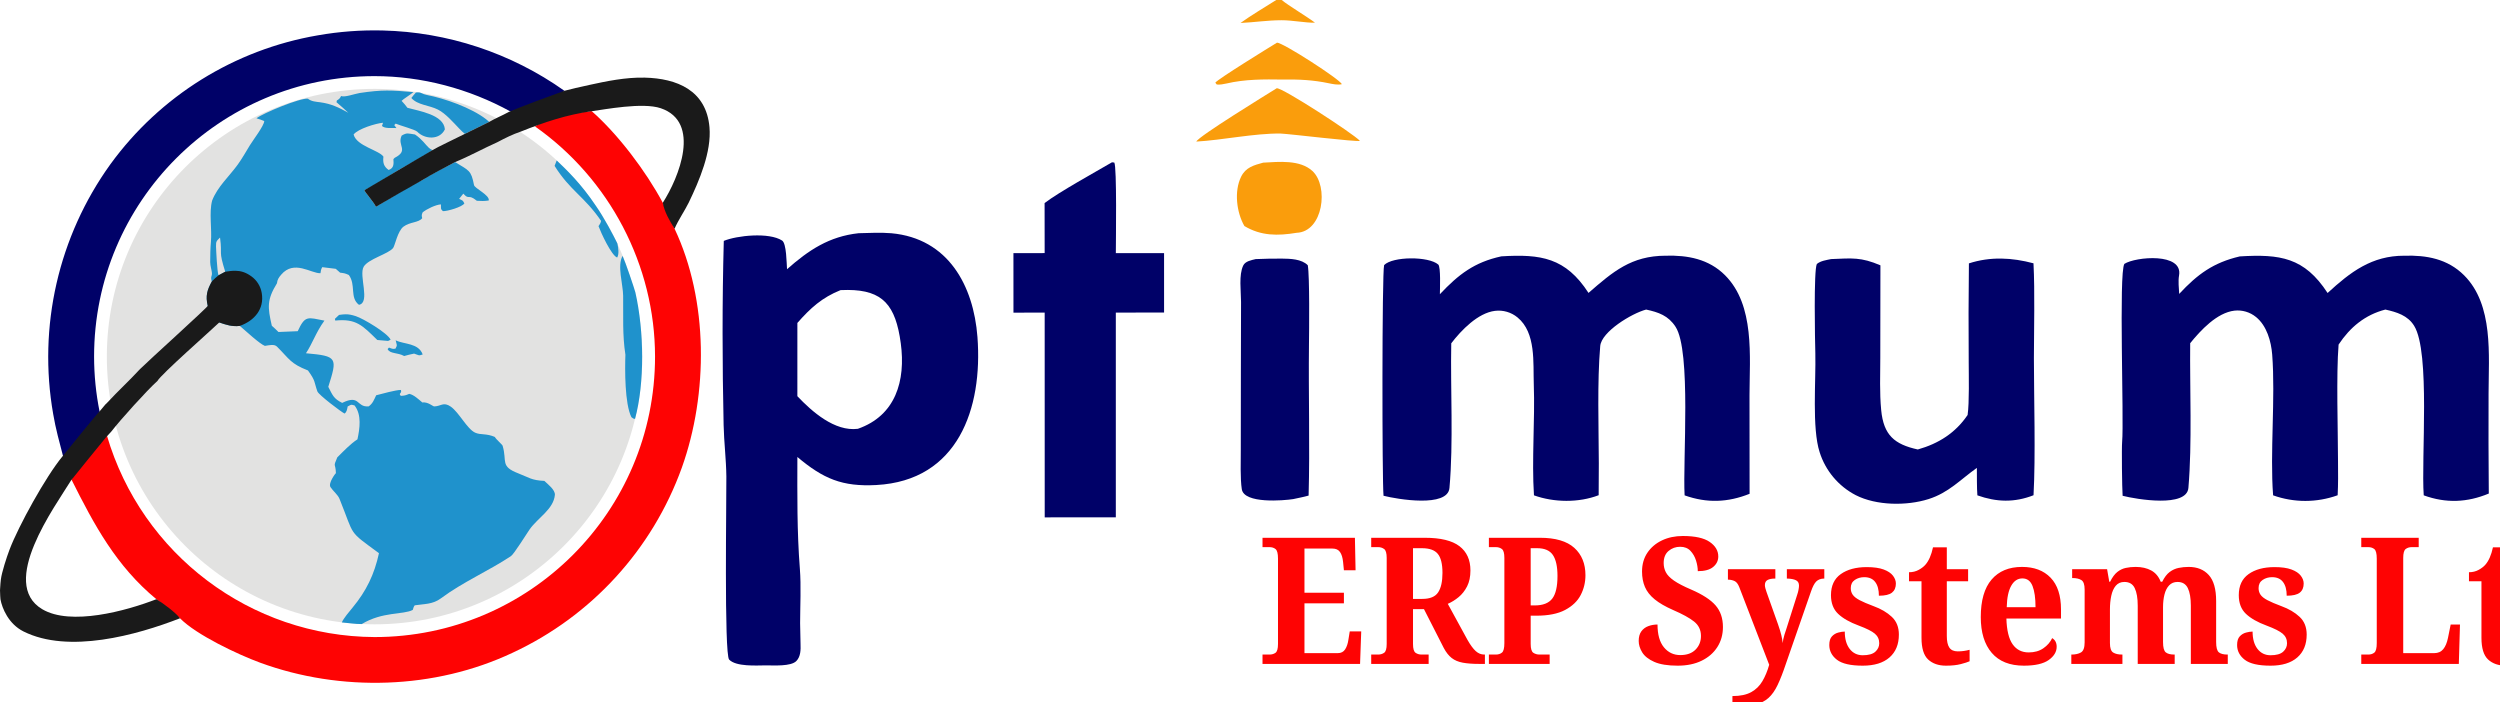
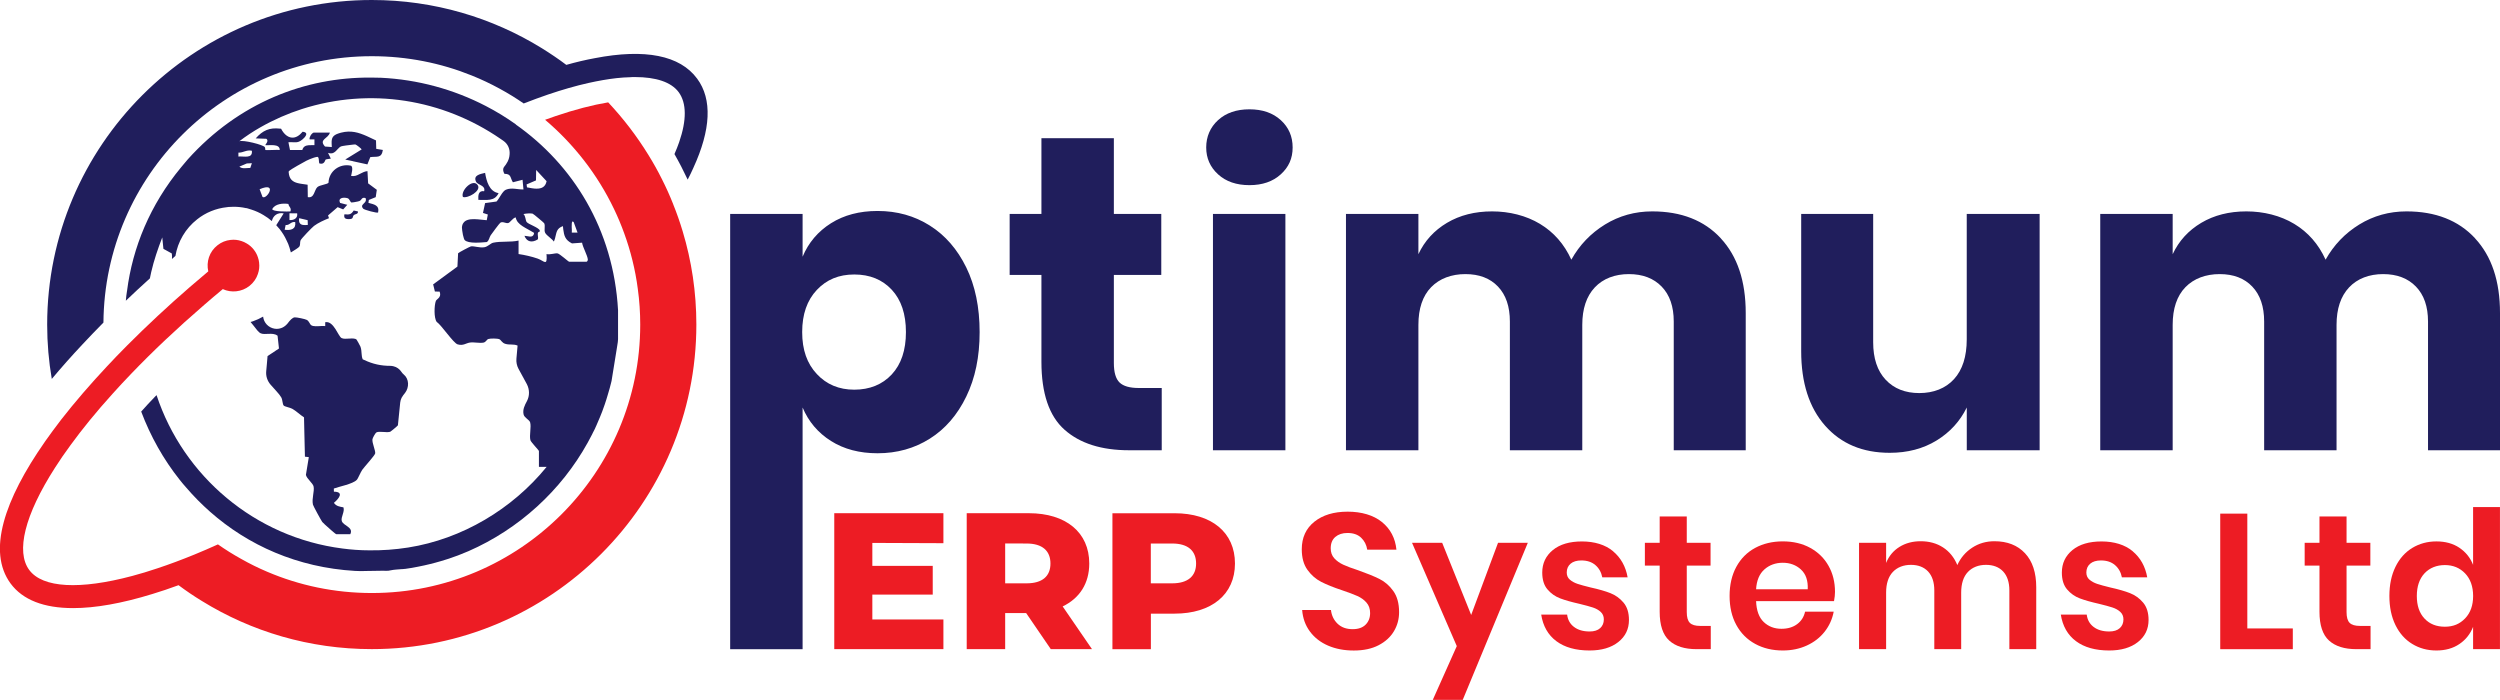
- <svg xmlns="http://www.w3.org/2000/svg" version="1.1" style="display:block" viewBox="0 0 1922.392 539.594" width="879.532" height="246.835" preserveAspectRatio="none" id="svg515">
-   <defs id="defs37" />
-   <g id="layer1" transform="translate(-46.21129,910.6757)">
-     <g id="g8747" transform="translate(47.38452,-910.6757)" style="display:block">
-       <g id="g9744">
-         <path fill="#fa9d0c" d="m 980.197,0 h 4.203 c 5.389,4.474 18.27,11.971 25.62,17.455 -7.27,0.201 -17.342,-1.93 -25.706,-1.899 -11.202,0.042 -20.474,1.583 -31.595,2.115 C 960.599,11.98 971.889,5.232 980.197,0 Z" id="path8715" />
-         <path id="path8717" d="m 671.663,179.034 c -4.25,0.055 -8.51,0.225 -12.645,0.329 -22.602,2.472 -38.37,12.987 -55.001,27.684 -0.366,-4.565 -0.354,-19.826 -3.804,-22.057 -10.066,-6.51 -34.741,-3.895 -44.824,0.278 -1.28,46.924 -1.152,94.626 -0.132,141.559 0.288,13.234 1.962,26.394 2.109,39.631 0.171,15.446 -1.784,136.727 2.139,140.816 5.351,5.579 20.816,4.505 28.179,4.453 5.997,-0.041 19.31,0.993 23.53,-3.377 3.317,-3.434 3.373,-8.637 3.193,-13.103 -0.17,-5.308 -0.279,-10.616 -0.324,-15.926 0.023,-13.019 0.816,-28.99 -0.184,-41.748 -2.275,-29.026 -1.97,-57.029 -1.925,-86.114 19.909,16.772 34.531,22.974 60.709,21.566 62.775,-3.378 81.935,-58.872 77.759,-113.854 -2.999,-39.493 -22.463,-75.798 -66.19,-79.791 -4.096,-0.343 -8.339,-0.401 -12.589,-0.346 z m -20.884,43.964 c 26.888,0.131 36.74,11.651 40.7,40.963 3.908,28.92 -3.967,55.703 -32.99,65.825 -17.823,2.276 -35.358,-13.266 -46.523,-25.088 l 0.009,-56.329 c 10.099,-11.488 18.975,-19.532 33.2,-25.246 1.947,-0.091 3.813,-0.133 5.605,-0.124 z" style="fill:#000168;fill-opacity:1" />
-         <path fill="#000168" d="m 1153.27,197.153 c 30.4,-1.862 49.46,0.987 67.05,28.128 18.8,-16.38 32.99,-28.574 59.35,-28.624 16.87,-0.484 33.15,2.524 45.65,15.033 23.01,23.037 18.87,62.478 18.8,92.246 l 0.07,75.833 c -16.79,6.71 -32.81,7.314 -49.97,1.203 -1.48,-26.903 5.21,-110.84 -6.96,-129.638 -5.59,-8.634 -13.09,-11.19 -22.63,-13.257 -11.1,2.94 -34.34,17.016 -35.3,28.065 -2.39,27.492 -1.15,62.888 -1.08,90.254 0.02,8.155 -0.02,16.31 -0.12,24.465 -15.37,5.878 -34.3,5.653 -49.75,0.095 -1.8,-27.482 0.85,-57.65 -0.14,-85.426 -0.58,-16.365 1.87,-39.615 -12.51,-51.402 -4.83,-3.99 -11.08,-5.82 -17.3,-5.063 -13.19,1.619 -26.04,14.991 -33.65,24.952 -0.69,35.146 1.75,76.224 -1.38,111.284 -1.37,15.264 -40.17,8.672 -50.7,5.978 -1.12,-10.812 -1.23,-172.059 0.46,-177.407 6.59,-6.743 34.15,-6.887 41.61,-0.436 2.04,1.77 1.3,18.986 1.26,22.838 14.41,-15.303 26.53,-24.602 47.24,-29.121 z" id="path8719" />
-         <path fill="#000168" d="m 1721.14,197.195 c 30.79,-1.843 49.64,0.665 67.5,28.146 17.64,-16.241 34.08,-28.735 58.94,-28.673 17.13,-0.518 33.34,2.383 46.04,15.076 22.79,22.771 18.85,61.483 18.81,90.962 -0.11,25.624 -0.05,51.248 0.17,76.872 -16.65,6.934 -32.96,7.594 -50.03,1.376 -2.03,-28.679 5.18,-110.067 -7.36,-130.359 -5,-8.098 -13.44,-10.542 -22.13,-12.523 -15.71,4.064 -27.15,13.633 -35.98,26.933 -1.88,23.345 -0.48,65.305 -0.44,89.965 0.08,8.862 0.17,17.058 -0.28,25.923 -16.04,5.792 -33.58,5.813 -49.63,0.058 -2.51,-32.585 1.88,-74.926 -0.71,-108.261 -0.79,-10.187 -4.16,-22.21 -12.47,-28.899 -4.63,-3.777 -10.6,-5.535 -16.54,-4.879 -13.5,1.551 -26.02,15.161 -34.04,25.024 -0.38,34.434 1.58,76.984 -1.38,111.336 -1.31,15.255 -39.78,8.783 -50.58,6.029 -0.44,-5.806 -0.81,-36.789 -0.37,-41.606 1.52,-16.675 -2.7,-129.983 1.72,-136.756 8.66,-5.556 45.33,-8.851 42.03,9.014 -0.75,4.107 -0.12,9.874 0.12,14.092 14.12,-15.209 26.33,-24.098 46.61,-28.85 z" id="path8721" />
-         <path fill="#000168" d="m 1406.87,199.253 c 16.22,-0.669 22.9,-1.595 37.92,4.807 l -0.1,70.773 c -0.02,13.435 -0.6,27.22 0.69,40.58 1.87,19.282 10.18,26.304 28.15,30.275 16,-4.525 28.95,-12.71 38.31,-26.541 1.38,-9.712 0.86,-30.367 0.84,-40.725 -0.2,-25.287 -0.15,-50.576 0.15,-75.862 16.52,-5.359 33.11,-4.488 49.66,-0.055 1.13,22.235 0.34,50.329 0.32,72.995 0.03,31.243 1.36,75.133 -0.29,105.378 -14.7,5.758 -28.48,5.32 -43.17,0.083 -0.48,-5.867 -0.32,-15.008 -0.4,-21.119 -12.68,8.981 -21.59,19.068 -37.18,24 -16.84,5.33 -40.1,5.059 -55.95,-3.022 -13.3,-6.9 -23.3,-18.816 -27.79,-33.11 -5.95,-18.388 -2.77,-55.048 -3.29,-76.004 -0.25,-9.671 -1.33,-63.789 1.16,-68.684 3,-2.461 7.12,-2.945 10.97,-3.769 z" id="path8723" />
-         <path fill="#000168" d="m 853.909,124.814 1.754,0.203 c 2.07,2.942 1.206,61.278 1.194,69.652 l 37.088,0.004 0.008,45.666 -37.105,0.086 -0.004,157.428 -35.705,0.024 -18.973,0.026 -0.026,-157.496 -24.007,0.051 -0.021,-45.778 24.014,-0.028 -0.053,-38.487 c 11.429,-8.687 38.174,-23.34 51.836,-31.351 z" id="path8725" />
-         <path fill="#000168" d="m 964.428,199.268 c 6.674,-0.293 13.355,-0.42 20.035,-0.381 6.448,0.071 15.246,0.259 19.997,5.115 1.49,8.593 1.04,50.276 0.91,61.081 -0.44,38.165 0.77,78.058 -0.28,116.053 -3.53,1.03 -8.246,1.919 -11.92,2.722 -7.121,1.108 -37.671,3.768 -39.452,-7.618 -1.269,-8.106 -0.776,-22.167 -0.776,-30.698 l 0.069,-60.692 0.126,-52.613 c -0.008,-8.127 -1.857,-20.856 1.715,-28.102 1.6,-3.244 6.226,-4.072 9.576,-4.867 z" id="path8727" />
-         <path fill="#fa9d0c" d="m 970.156,125.089 c 12.052,-0.634 28.221,-2.41 37.834,6.397 12.75,11.672 8.36,46.852 -12.178,47.563 -14.472,2.396 -27.285,2.461 -40.098,-5.2 -6.006,-10.449 -8.043,-26.641 -2.544,-37.903 3.53,-7.23 9.767,-8.876 16.986,-10.857 z" id="path8729" />
-         <path fill="#fa9d0c" d="m 980.574,67.867 c 4.319,-0.56 58.866,34.907 63.986,40.456 -2.13,1.032 -53.406,-5.28 -61,-5.617 -20.193,-0.245 -44.806,5.058 -64.832,6.182 1.67,-4.023 53.861,-36.041 61.846,-41.021 z" id="path8731" />
-         <path fill="#fa9d0c" d="m 980.751,32.83 c 4.195,-0.394 49.019,28.561 49.869,31.928 -3.03,0.723 -7,-0.094 -10.08,-0.738 -12.05,-2.527 -22.897,-3.045 -35.177,-2.835 -14.524,-0.241 -29.201,-0.309 -43.428,3.035 -2.467,0.58 -4.908,0.979 -7.442,0.802 l -1.14,-1.444 c 1.648,-2.58 41.63,-27.25 47.398,-30.748 z" id="path8733" />
-         <text xml:space="preserve" style="font-style:normal;font-variant:normal;font-weight:bold;font-stretch:normal;font-size:131.872px;line-height:1.25;font-family:Cambria;-inkscape-font-specification:'Cambria, Bold';font-variant-ligatures:normal;font-variant-caps:normal;font-variant-numeric:normal;font-variant-east-asian:normal;fill:#fe0303;fill-opacity:1;stroke-width:2.355" x="995.327" y="495.592" id="text8737" transform="scale(0.9706022,1.030288)">
-           <tspan id="tspan8735" style="font-style:normal;font-variant:normal;font-weight:bold;font-stretch:normal;font-size:131.872px;font-family:Cambria;-inkscape-font-specification:'Cambria, Bold';font-variant-ligatures:normal;font-variant-caps:normal;font-variant-numeric:normal;font-variant-east-asian:normal;fill:#fe0303;fill-opacity:1;stroke-width:2.355" x="995.327" y="495.592">ERP Systems Ltd</tspan>
-         </text>
+ <svg xmlns="http://www.w3.org/2000/svg" id="Layer_2" data-name="Layer 2" viewBox="0 0 714.43 200">
+   <defs>
+     <style>
+       .cls-1 {
+         fill: #ed1c24;
+       }
+ 
+       .cls-2 {
+         fill: #201e5c;
+       }
+     </style>
+   </defs>
+   <g id="Layer_1-2" data-name="Layer 1">
+     <g>
+       <g>
+         <g>
+           <path class="cls-1" d="M398.35,180.38c-.99,1.67-2.45,3-4.39,4.01-1.94,1.01-4.3,1.51-7.08,1.51s-5.19-.47-7.35-1.4c-2.16-.93-3.89-2.28-5.19-4.03-1.3-1.76-2.04-3.8-2.22-6.15h8.23c.18,1.57.81,2.88,1.89,3.92,1.08,1.04,2.52,1.56,4.31,1.56,1.61,0,2.84-.43,3.7-1.29.86-.86,1.29-1.97,1.29-3.32,0-1.21-.35-2.2-1.04-2.99-.69-.79-1.57-1.42-2.63-1.89-1.06-.47-2.52-1.02-4.39-1.65-2.41-.8-4.39-1.6-5.93-2.39-1.54-.79-2.84-1.93-3.92-3.43-1.08-1.5-1.62-3.46-1.62-5.87,0-3.33,1.2-5.95,3.59-7.87,2.4-1.92,5.57-2.88,9.52-2.88s7.36.99,9.8,2.96c2.43,1.98,3.81,4.61,4.14,7.9h-8.34c-.22-1.39-.81-2.53-1.76-3.43-.95-.9-2.25-1.34-3.9-1.34-1.43,0-2.58.38-3.46,1.13-.88.75-1.32,1.84-1.32,3.27,0,1.13.34,2.08,1.02,2.83.68.75,1.54,1.36,2.58,1.84,1.04.48,2.46,1.01,4.25,1.59,2.49.88,4.51,1.7,6.06,2.47,1.55.77,2.88,1.92,3.98,3.46,1.1,1.54,1.65,3.55,1.65,6.04,0,1.98-.49,3.8-1.48,5.46Z" />
+           <path class="cls-1" d="M412.13,155.11l8.29,20.63,7.68-20.63h8.51l-18.6,44.89h-8.56l6.86-15.36-12.79-29.52h8.62Z" />
+           <path class="cls-1" d="M460.96,157.53c2.23,1.87,3.62,4.35,4.17,7.46h-7.24c-.29-1.46-.95-2.63-1.98-3.51-1.02-.88-2.36-1.32-4.01-1.32-1.32,0-2.34.31-3.07.93-.73.62-1.1,1.46-1.1,2.52,0,.84.29,1.52.88,2.03.59.51,1.32.91,2.2,1.21.88.29,2.14.64,3.79,1.04,2.31.51,4.18,1.05,5.62,1.62,1.45.57,2.69,1.46,3.73,2.69,1.04,1.23,1.56,2.88,1.56,4.97,0,2.6-1.01,4.7-3.05,6.31-2.03,1.61-4.77,2.41-8.2,2.41-3.95,0-7.12-.89-9.49-2.66-2.38-1.77-3.82-4.31-4.34-7.6h7.41c.18,1.5.84,2.68,1.98,3.54,1.13.86,2.62,1.29,4.45,1.29,1.32,0,2.32-.32,3.02-.96.7-.64,1.04-1.47,1.04-2.5,0-.88-.3-1.59-.9-2.14-.6-.55-1.35-.97-2.25-1.26-.9-.29-2.17-.64-3.81-1.04-2.27-.51-4.11-1.03-5.51-1.56-1.41-.53-2.62-1.38-3.62-2.55-1.01-1.17-1.51-2.78-1.51-4.83,0-2.63,1.01-4.77,3.02-6.42,2.01-1.65,4.79-2.47,8.34-2.47s6.66.93,8.89,2.8Z" />
+           <path class="cls-1" d="M488.89,178.87v6.64h-4.06c-3.4,0-6.01-.82-7.82-2.47-1.81-1.65-2.72-4.39-2.72-8.23v-13.17h-4.23v-6.53h4.23v-7.52h7.74v7.52h6.8v6.53h-6.8v13.28c0,1.46.29,2.49.88,3.07.59.59,1.57.88,2.96.88h3.02Z" />
+           <path class="cls-1" d="M524.12,171.79h-22.28c.11,2.71.84,4.7,2.2,5.98,1.35,1.28,3.04,1.92,5.05,1.92,1.79,0,3.28-.44,4.47-1.32,1.19-.88,1.95-2.07,2.28-3.57h8.18c-.4,2.12-1.26,4.02-2.58,5.71-1.32,1.68-3.01,3-5.08,3.95-2.07.95-4.36,1.43-6.89,1.43-2.96,0-5.6-.63-7.9-1.89-2.31-1.26-4.1-3.06-5.38-5.41-1.28-2.34-1.92-5.1-1.92-8.29s.64-5.95,1.92-8.31c1.28-2.36,3.07-4.16,5.38-5.41,2.31-1.24,4.94-1.87,7.9-1.87s5.62.62,7.87,1.87c2.25,1.24,3.99,2.95,5.21,5.13,1.23,2.18,1.84,4.66,1.84,7.44,0,.77-.09,1.65-.28,2.63ZM514.66,162.74c-1.41-1.28-3.14-1.92-5.19-1.92s-3.84.64-5.27,1.92c-1.43,1.28-2.21,3.16-2.36,5.65h14.76c.11-2.49-.54-4.37-1.95-5.65Z" />
+           <path class="cls-1" d="M578.69,158.1c2.14,2.29,3.21,5.53,3.21,9.74v17.67h-7.68v-16.79c0-2.34-.6-4.14-1.78-5.41-1.19-1.26-2.83-1.89-4.91-1.89s-3.88.68-5.16,2.03c-1.28,1.35-1.92,3.33-1.92,5.93v16.13h-7.68v-16.79c0-2.34-.6-4.14-1.78-5.41-1.19-1.26-2.83-1.89-4.91-1.89s-3.88.68-5.16,2.03c-1.28,1.35-1.92,3.33-1.92,5.93v16.13h-7.74v-30.4h7.74v5.76c.8-1.98,2.08-3.5,3.81-4.58,1.74-1.08,3.76-1.62,6.06-1.62,2.45,0,4.58.59,6.39,1.76,1.81,1.17,3.17,2.85,4.09,5.05.95-2.09,2.37-3.74,4.25-4.97,1.88-1.23,4-1.84,6.34-1.84,3.69,0,6.61,1.14,8.75,3.43Z" />
+           <path class="cls-1" d="M609.45,157.53c2.23,1.87,3.62,4.35,4.17,7.46h-7.24c-.29-1.46-.95-2.63-1.98-3.51-1.02-.88-2.36-1.32-4.01-1.32-1.32,0-2.34.31-3.07.93-.73.62-1.1,1.46-1.1,2.52,0,.84.29,1.52.88,2.03.59.51,1.32.91,2.2,1.21.88.29,2.14.64,3.79,1.04,2.31.51,4.18,1.05,5.62,1.62,1.45.57,2.69,1.46,3.73,2.69,1.04,1.23,1.56,2.88,1.56,4.97,0,2.6-1.01,4.7-3.05,6.31-2.03,1.61-4.77,2.41-8.2,2.41-3.95,0-7.12-.89-9.49-2.66-2.38-1.77-3.82-4.31-4.34-7.6h7.41c.18,1.5.84,2.68,1.98,3.54,1.13.86,2.62,1.29,4.45,1.29,1.32,0,2.32-.32,3.02-.96.7-.64,1.04-1.47,1.04-2.5,0-.88-.3-1.59-.9-2.14-.6-.55-1.35-.97-2.25-1.26-.9-.29-2.17-.64-3.81-1.04-2.27-.51-4.11-1.03-5.51-1.56-1.41-.53-2.62-1.38-3.62-2.55-1.01-1.17-1.51-2.78-1.51-4.83,0-2.63,1.01-4.77,3.02-6.42,2.01-1.65,4.79-2.47,8.34-2.47s6.66.93,8.89,2.8Z" />
+           <path class="cls-1" d="M642.21,179.59h13.01v5.93h-20.74v-38.74h7.74v32.81Z" />
+           <path class="cls-1" d="M677.44,178.87v6.64h-4.06c-3.4,0-6.01-.82-7.82-2.47-1.81-1.65-2.72-4.39-2.72-8.23v-13.17h-4.23v-6.53h4.23v-7.52h7.74v7.52h6.8v6.53h-6.8v13.28c0,1.46.29,2.49.88,3.07.59.59,1.57.88,2.96.88h3.02Z" />
+           <path class="cls-1" d="M702.82,156.54c1.81,1.21,3.12,2.84,3.92,4.88v-16.52h7.68v40.61h-7.68v-6.37c-.81,2.05-2.11,3.69-3.92,4.91-1.81,1.23-4,1.84-6.56,1.84s-4.87-.62-6.91-1.87c-2.05-1.24-3.65-3.05-4.8-5.4-1.15-2.36-1.73-5.13-1.73-8.31s.58-5.95,1.73-8.31c1.15-2.36,2.75-4.16,4.8-5.41,2.05-1.24,4.35-1.87,6.91-1.87s4.75.6,6.56,1.81ZM692.86,163.84c-1.46,1.57-2.2,3.73-2.2,6.48s.73,4.89,2.2,6.45c1.46,1.56,3.4,2.33,5.82,2.33s4.27-.8,5.79-2.39c1.52-1.59,2.28-3.72,2.28-6.39s-.76-4.86-2.28-6.45c-1.52-1.59-3.45-2.39-5.79-2.39s-4.35.79-5.82,2.36Z" />
+         </g>
+         <g>
+           <path class="cls-1" d="M352.92,161.04c0,8.82-6.66,14.32-17.26,14.32h-6.77v10.16h-10.99v-38.85h17.76c10.6,0,17.26,5.49,17.26,14.37ZM341.81,161.04c0-3.61-2.28-5.72-6.83-5.72h-6.11v11.38h6.11c4.55,0,6.83-2.11,6.83-5.66Z" />
+           <polygon class="cls-1" points="238.41 185.51 269.6 185.51 269.6 177.02 249.29 177.02 249.29 169.92 266.55 169.92 266.55 161.7 249.29 161.7 249.29 155.15 269.6 155.23 269.6 146.66 238.41 146.66 238.41 185.51" />
+           <path class="cls-1" d="M303.68,173.3c4.83-2.33,7.6-6.55,7.6-12.27,0-8.88-6.66-14.37-17.26-14.37h-17.76v38.85h10.99v-10.32h5.99l7.05,10.32h11.77l-8.38-12.21ZM293.36,166.7h-6.11v-11.4l6.11.02c4.55,0,6.83,2.11,6.83,5.72s-2.28,5.66-6.83,5.66Z" />
+         </g>
      </g>
-       <g id="g8789-2-9" style="display:block">
-         <path id="path8749-2-2" d="m 293.033,23.436 c -16.602,-0.402 -33.322,0.831 -49.921,3.757 -64.008,11.019 -121.19,46.58 -159.381,99.115 -39.97,55.508 -55.835,124.801 -44,192.171 1.807,10.837 4.923,22.229 7.731,32.902 4.106,-3.094 24.363,-27.828 27.957,-34.733 -2.81,-13.958 -4.231,-28.159 -4.243,-42.397 C 71.177,155.12 167.736,58.546 286.847,58.545 c 36.344,0.008 72.639,9.662 104.48,27.188 8.026,-1.135 38.077,-12.147 41.514,-15.916 C 391.583,40.582 342.839,24.642 293.033,23.436 Z" style="display:inline;fill:#000168;fill-opacity:1" />
-         <ellipse style="opacity:1;fill:#e2e2e1;fill-opacity:1;stroke-width:4.297;stroke-linecap:round;stroke-linejoin:round;stroke-miterlimit:5;paint-order:stroke fill markers" id="ellipse8751-5-3" cx="286.849" cy="274.252" rx="205.864" ry="205.897" />
-         <path id="path8759-1-0" style="fill:#1f92cc;fill-opacity:1" d="m 296.401,69.633 c -5.991,0.023 -12.088,0.565 -20.978,1.896 -3.504,0.525 -11.756,3.555 -14.092,2.323 l -0.29,0.141 c -0.869,1.802 -1.507,2.246 -3.189,3.296 l -0.282,1.328 c 3.185,2.656 6.045,5.293 9.084,8.099 -7.324,-4.071 -13.092,-6.892 -21.541,-8.04 -3.43,-0.466 -6.805,-0.568 -9.545,-2.792 -5.919,-0.647 -34.393,11.069 -39.53,15.093 2.308,0.686 3.754,1.193 5.977,2.118 -0.024,3.458 -8.62,14.659 -10.984,18.534 -2.953,4.839 -6.132,10.478 -9.486,15.093 -6.532,8.988 -15.445,16.896 -19.573,27.471 -2.511,9.179 -0.082,22.03 -0.956,31.783 -0.431,4.817 -0.561,10.717 -0.559,15.571 0.001,2.842 1.222,6.397 1.336,8.475 0.149,2.719 -1.351,2.633 -0.077,6.439 -3.584,6.585 -4.994,10.977 -3.146,18.774 2.342,6.116 3.83,8.081 8.845,12.766 5.644,1.87 9.708,3.334 15.816,2.651 4.368,3.704 15.238,13.832 19.27,15.362 3.221,-0.464 7.146,-1.597 9.328,0.576 9.671,9.626 10.199,12.976 23.791,18.312 6.01,8.199 4.638,8.739 7.261,16.126 0.932,2.624 18.138,15.656 20.888,17.032 1.817,-1.317 1.944,-3.276 2.403,-5.474 -0.858,-0.636 -1.719,-1.001 -2.63,-1.264 0.91,0.263 1.772,0.628 2.63,1.264 3.297,-1.587 2.061,-1.571 5.276,-0.773 5.649,7.226 4.004,17.837 2.241,26.066 -5.305,3.377 -10.932,9.362 -15.513,13.885 -3.45,8.105 -1.33,3.792 -1.054,12.104 -0.009,-0.258 -6.157,7.676 -4.158,10.764 1.957,3.023 5.62,5.765 6.967,9.103 11.951,29.611 6.078,23.828 30.301,41.714 -3.551,16.382 -9.733,29.094 -20.376,41.953 -2.436,2.942 -6.877,8.154 -8.179,11.295 5.086,0.419 10.205,1.292 15.314,1.264 15.982,-9.723 32.055,-7.056 39.23,-10.885 0.247,-0.872 0.967,-3.461 1.72,-3.561 7.216,-1.111 13.646,-0.633 19.996,-5.38 16.64,-12.437 37.136,-21.313 53.776,-32.424 2.424,-1.618 11.894,-17.049 14.327,-20.498 6.386,-9.057 18.419,-15.489 19.475,-26.604 0.283,-3.848 -5.38,-8.197 -8.132,-10.764 -9.882,-0.438 -11.655,-2.571 -19.979,-5.781 -14.226,-5.487 -8.485,-9.119 -12.068,-21.207 -0.304,-1.027 -4.728,-4.59 -6.006,-6.784 -6.509,-2.929 -10.918,-1.372 -15.138,-3.317 -6.241,-2.877 -12.343,-15.547 -18.728,-20.007 -5.733,-4.006 -7.62,-0.209 -12.824,-0.188 -0.884,0.004 -4.856,-3.664 -9.054,-3.04 -2.926,-2.407 -6.527,-5.955 -10.088,-6.618 -2.878,1.196 -3.321,1.366 -6.42,1.546 -2.237,-2.09 1.016,-1.679 0.038,-4.551 -4.007,-0.021 -14.623,2.987 -19.027,4.099 -1.618,3.411 -2.655,6.392 -5.772,8.548 -9.695,0.799 -6.48,-9.467 -20.371,-2.686 -6.591,-3.262 -7.356,-5.898 -10.677,-12.356 7.108,-22.452 7.161,-23.66 -17.178,-25.823 5.063,-7.581 7.648,-16.092 14.207,-25.105 -12.983,-2.464 -14.784,-4.279 -20.534,8.138 l -14.8,0.615 c -0.578,-0.738 -4.2,-3.962 -5.114,-4.803 -3.307,-14.334 -3.807,-20.037 3.949,-32.663 0.31,-2.931 1.421,-4.439 3.236,-6.592 9.875,-11.716 23.058,-0.879 30.22,-1.144 0.313,-2.202 0.336,-2.691 1.349,-4.658 3.464,0.491 6.936,0.918 10.416,1.277 l 3.334,2.95 c 3.199,0.408 3.79,0.478 6.719,1.789 5.628,7.729 0.504,17.401 7.778,22.945 9.021,-1.69 -0.323,-22.644 3.65,-29.332 3.532,-5.944 18.862,-9.715 22.596,-14.337 1.418,-1.755 3.447,-13.051 7.996,-16.451 5.035,-3.763 11.623,-2.961 14.378,-6.503 -0.466,-2.182 -0.494,-2.452 0.367,-4.5 3.094,-2.554 10.149,-5.91 14.036,-6.118 0.189,3.546 -0.434,3.274 1.515,5.2 3.29,0.164 14.804,-3.176 16.504,-5.939 -1.378,-2.679 -0.975,-1.892 -4.009,-3.535 1.049,-1.35 2.123,-2.684 3.219,-3.996 4.597,5.227 3.452,-0.049 10.13,5.29 l 0.252,0.205 c 3.782,0.2 5.451,0.324 9.17,-0.226 0.858,-4.13 -10.835,-9.291 -11.325,-11.835 -2.23,-11.56 -3.814,-11.06 -14.566,-17.706 -6.256,3.295 -19.451,9.824 -24.875,13.697 -8.601,3.657 -27.331,15.498 -35.927,20.678 -2.467,-4.612 -8.548,-11.146 -8.922,-12.749 6.217,-2.681 19.569,-11.382 25.921,-15.319 7.306,-4.117 20.089,-10.908 26.467,-15.529 -1.054,-0.357 -1.95,-0.961 -2.813,-1.738 -0.019,-0.017 -0.037,-0.03 -0.056,-0.047 -2.641,-2.401 -4.995,-6.441 -10.634,-10.209 -5.514,-0.764 -5.97,-1.602 -10.228,0.841 -3.73,7.701 5.895,11.303 -5.404,17.125 l -0.939,0.978 c 0.245,3.887 0.386,6.867 -3.676,8.347 -3.746,-2.62 -4.513,-5.527 -4.043,-9.901 l 0.043,-0.35 c -3.417,-4.998 -20.68,-8.126 -22.946,-17.027 3.454,-4.422 17.104,-8.554 22.613,-9.035 l -0.79,2.493 c 2.205,2.11 7.218,1.436 11.112,1.567 -0.549,-0.759 -1.106,-1.509 -1.673,-2.254 l 1.05,-1.127 c 3.772,1.559 14.661,4.48 16.546,6.123 5.817,6.058 17.347,6.677 21.332,-1.738 -0.855,-11.351 -20.02,-14.078 -28.803,-16.57 -1.516,-2.089 -2.735,-3.427 -4.478,-5.328 1.093,-1.274 6.664,-4.674 9.101,-6.716 -8.466,-0.747 -14.35,-1.244 -20.342,-1.221 z m 23.663,1.392 c -0.411,0.007 -0.874,0.042 -1.404,0.111 -1.297,1.457 -2.33,2.651 -3.53,4.218 4.825,5.534 13.692,5.471 20.517,8.962 5.923,3.03 11.762,9.864 16.427,14.692 1.555,1.609 2.977,2.997 4.231,3.945 l 18.707,-9.197 c -0.767,-0.717 -1.564,-1.399 -2.391,-2.045 -11.413,-8.875 -31.818,-16.005 -45.755,-18.705 -3.55,-0.688 -3.921,-2.029 -6.8,-1.981 z m -79.432,3.697 c -0.107,0.02 -0.193,0.036 -0.299,0.056 0.099,-0.019 0.198,-0.037 0.299,-0.056 z m 186.264,48.69 -1.611,4.176 c 12.018,19.179 22.859,23.403 35.757,42.303 -0.448,1.933 -0.896,2.404 -1.981,4.043 1.763,4.857 9.879,22.484 14.335,24.149 1.617,-2.737 0.898,-7.409 0.159,-10.862 -3.063,-6.219 -10.195,-19.877 -16.629,-29.055 -11.304,-16.966 -22.54,-27.635 -30.03,-34.755 z m -258.87,59.276 c 0.475,3.56 0.622,5.897 0.666,7.685 10e-4,0.051 -0.001,0.074 0,0.124 0.036,1.69 -0.018,2.917 0.026,4.197 v 0.004 c 8e-5,0.002 -8e-5,0.006 0,0.009 0.092,2.647 0.618,5.678 3.283,14.269 l -5.127,2.762 c -1.084,-2.593 -1.824,-18.924 -1.942,-22.283 -0.144,-4.086 0.715,-4.321 3.095,-6.767 z m 309.546,14.119 c -4.313,7.481 0.307,21.635 0.427,30.592 0.209,15.546 -0.651,29.982 1.737,45.425 -0.413,11.417 -0.565,37.712 4.628,48.033 1.18,0.741 1.4,1.307 2.783,1.272 7.474,-27.515 6.982,-67.555 0.278,-97.202 -0.528,-2.333 -7.78,-23.635 -9.853,-28.12 z M 264.619,241.716 c -1.485,0.011 -3.081,0.179 -5.084,0.474 l -3.189,3.031 0.29,1.319 c 16.127,-1.64 20.874,3.745 32.324,14.948 l 8.26,0.717 1.989,-0.905 c -2.234,-5.133 -21.042,-16.291 -26.771,-18.146 -3.189,-1.033 -5.346,-1.458 -7.821,-1.439 z m 38.455,20.02 c 0.914,4.125 1.433,3.348 -0.132,6.387 -2.075,0.513 -3.044,-0.057 -5.003,-0.798 l -1.05,1.153 c 1.837,3.813 7.562,2.477 12.73,5.324 2.524,-0.67 5.044,-1.387 7.612,-1.857 4.029,1.319 3.377,1.826 6.63,0.662 -3.279,-8.918 -14.141,-7.635 -20.785,-10.87 z" />
-         <path id="path8785-0-3" d="m 450.365,85.939 c -10.588,0.222 -34.621,6.783 -40.131,11.311 57.403,40.369 92.25,106.816 92.289,177 C 502.522,393.383 405.961,489.958 286.847,489.956 191.533,489.453 107.852,426.434 81.029,334.956 l -1.033,0.931 c -7.259,6.178 -21.714,24.457 -26.219,32.93 17.52,34.969 34.363,66.458 65.293,92.024 4.913,4.334 13.804,11.094 18.173,14.67 12.519,12.754 44.599,27.902 61.58,34.131 61.979,22.735 134.256,20.689 194.25,-7.66 60.561,-28.182 107.366,-79.379 130.019,-142.217 20.389,-57.031 20.519,-128.698 -5.55,-183.858 -3.231,-7.816 -5.263,-13.603 -9.063,-19.96 -12.775,-23.966 -34.293,-52.581 -54.677,-70.487 -0.896,-0.32 -1.842,0.444 -3.436,0.478 z" style="fill:#fe0303;fill-opacity:1" />
-         <path id="path8787-9-6" d="m 494.634,59.702 c -14.725,-0.368 -29.969,2.857 -42.173,5.525 -6.628,1.449 -15.988,3.557 -19.62,4.59 -8.409,2.956 -36.347,13.335 -42.707,16.246 -5.741,3.136 -10.075,4.752 -15.125,7.694 l -18.707,9.197 c -3.979,2.041 -22.648,10.937 -24.875,12.467 -7.324,4.148 -19.161,11.412 -26.467,15.529 -6.352,3.937 -19.349,11.337 -25.921,15.319 0.374,1.603 6.455,8.137 8.922,12.749 8.597,-5.18 27.681,-16.074 35.927,-20.678 5.897,-3.755 18.501,-10.284 24.875,-13.697 11.087,-4.497 21.576,-10.419 32.48,-15.258 6.155,-3.256 11.716,-6.063 18.107,-8.207 18.393,-7.331 35.246,-12.956 54.346,-15.623 9.792,-1.298 39.339,-7.041 53.219,-2.319 31.277,10.641 14.001,53.347 1.562,72.712 1.29,7.194 5.246,13.818 9.063,19.96 2.754,-6.524 7.751,-13.694 10.916,-20.14 8.129,-16.897 17.58,-39.018 15.927,-57.947 C 541.894,69.301 519.176,60.315 494.634,59.702 Z M 179.842,208.242 c -2.432,-0.035 -4.982,0.284 -7.842,0.734 l -5.127,2.762 c -1.819,1.545 -3.56,2.943 -5.157,4.722 -3.584,6.585 -4.994,10.977 -3.146,18.774 -0.696,1.65 -45.583,42.177 -52.032,48.568 -8.384,9.11 -16.571,16.502 -25.445,26.083 -1.569,1.241 -3.472,4.09 -4.931,5.606 -5.102,5.419 -25.495,30.898 -29.41,35.654 -12.54,15.106 -33.663,53.245 -40.639,71.684 -2.097,5.544 -5.927,17.194 -6.615,22.832 0,0 -0.628,5.521 -0.669,8.294 -0.034,2.328 0.357,6.976 0.357,6.976 1.269,6.935 6.222,18.962 17.732,24.717 34.572,17.289 86.826,2.907 120.324,-10.136 -3.114,-4.246 -13.511,-12.009 -18.173,-14.67 -23.335,9.068 -65.914,20.654 -87.748,7.694 -33.627,-19.96 9.734,-78.879 22.1,-99.008 5.925,-7.467 20.144,-24.92 27.108,-33.406 l 3.851,-4.184 c 6.908,-8.964 27.544,-31.836 35.471,-38.922 2.903,-5.193 40.321,-38.081 47.565,-45.015 5.644,1.87 9.708,3.334 15.816,2.651 11.114,-3.966 18.986,-12.86 16.862,-25.28 -0.865,-5.258 -3.814,-9.946 -8.179,-13.001 -4.294,-3.036 -8.02,-4.071 -12.073,-4.129 z" style="fill:#1a1a1a" />
+       <g>
+         <g>
+           <path class="cls-2" d="M265.73,64.47c4.4,2.78,7.87,6.78,10.41,11.98,2.54,5.2,3.81,11.36,3.81,18.46s-1.27,13.15-3.81,18.4c-2.54,5.25-6.01,9.26-10.41,12.04-4.4,2.78-9.38,4.18-14.95,4.18-5.16,0-9.6-1.17-13.31-3.51-3.71-2.34-6.41-5.53-8.11-9.56v69.07h-20.7V61.14h20.7v12.22c1.69-4.03,4.4-7.22,8.11-9.56,3.71-2.34,8.15-3.51,13.31-3.51,5.57,0,10.55,1.39,14.95,4.18ZM233.42,82.86c-2.78,2.95-4.18,6.96-4.18,12.04s1.39,9,4.18,11.98c2.78,2.99,6.35,4.48,10.71,4.48s8.01-1.45,10.71-4.36c2.7-2.91,4.05-6.94,4.05-12.1s-1.35-9.2-4.05-12.1c-2.7-2.9-6.27-4.36-10.71-4.36s-7.93,1.47-10.71,4.42Z" />
+           <path class="cls-2" d="M331.99,110.88v17.79h-9.32c-7.91,0-14.06-1.96-18.46-5.87-4.4-3.91-6.6-10.39-6.6-19.42v-24.81h-9.08v-17.43h9.08v-21.64h20.7v21.64h13.55v17.43h-13.55v25.17c0,2.66.54,4.52,1.63,5.57,1.09,1.05,2.92,1.57,5.51,1.57h6.54Z" />
+           <path class="cls-2" d="M348.09,34.33c2.26-2.06,5.24-3.09,8.96-3.09s6.7,1.03,8.96,3.09c2.26,2.06,3.39,4.66,3.39,7.81s-1.13,5.63-3.39,7.68c-2.26,2.06-5.25,3.09-8.96,3.09s-6.7-1.03-8.96-3.09c-2.26-2.06-3.39-4.62-3.39-7.68s1.13-5.75,3.39-7.81ZM367.33,61.14v67.53h-20.7V61.14h20.7Z" />
+           <path class="cls-2" d="M491.74,68.1c4.76,5.12,7.14,12.24,7.14,21.36v39.21h-20.57v-36.79c0-4.28-1.15-7.6-3.45-9.98-2.3-2.38-5.43-3.57-9.38-3.57s-7.36,1.27-9.74,3.81c-2.38,2.54-3.57,6.11-3.57,10.71v35.82h-20.69v-36.79c0-4.28-1.13-7.6-3.39-9.98-2.26-2.38-5.37-3.57-9.32-3.57s-7.38,1.25-9.8,3.75c-2.42,2.5-3.63,6.09-3.63,10.77v35.82h-20.7V61.14h20.7v11.5c1.77-3.79,4.5-6.78,8.17-8.96,3.67-2.18,7.97-3.27,12.89-3.27s9.72,1.19,13.68,3.57c3.95,2.38,6.94,5.79,8.96,10.23,2.34-4.19,5.55-7.54,9.62-10.05,4.07-2.5,8.57-3.75,13.49-3.75,8.31,0,14.85,2.56,19.61,7.69Z" />
+           <path class="cls-2" d="M582.87,61.14v67.53h-20.82v-12.22c-1.94,3.95-4.82,7.1-8.65,9.44-3.83,2.34-8.29,3.51-13.37,3.51-7.75,0-13.9-2.58-18.46-7.75-4.56-5.16-6.84-12.26-6.84-21.3v-39.21h20.57v36.67c0,4.6,1.19,8.17,3.57,10.71,2.38,2.54,5.59,3.81,9.62,3.81s7.5-1.33,9.92-3.99c2.42-2.66,3.63-6.45,3.63-11.38v-35.82h20.82Z" />
+           <path class="cls-2" d="M707.29,68.1c4.76,5.12,7.14,12.24,7.14,21.36v39.21h-20.57v-36.79c0-4.28-1.15-7.6-3.45-9.98-2.3-2.38-5.43-3.57-9.38-3.57s-7.36,1.27-9.74,3.81c-2.38,2.54-3.57,6.11-3.57,10.71v35.82h-20.69v-36.79c0-4.28-1.13-7.6-3.39-9.98-2.26-2.38-5.37-3.57-9.32-3.57s-7.38,1.25-9.8,3.75c-2.42,2.5-3.63,6.09-3.63,10.77v35.82h-20.7V61.14h20.7v11.5c1.77-3.79,4.5-6.78,8.17-8.96,3.67-2.18,7.97-3.27,12.89-3.27s9.72,1.19,13.68,3.57c3.95,2.38,6.94,5.79,8.96,10.23,2.34-4.19,5.55-7.54,9.62-10.05,4.07-2.5,8.57-3.75,13.49-3.75,8.31,0,14.85,2.56,19.61,7.69Z" />
+         </g>
+         <g>
+           <path class="cls-2" d="M199.21,22.46c-4.89-6.64-14.88-8.62-29.26-5.83-2.57.47-5.29,1.11-8.12,1.91-2.24-1.7-4.58-3.26-6.97-4.75C140.71,5.05,124.05,0,106.25,0,55.09,0,13.48,41.61,13.48,92.77c0,5.29.45,10.49,1.32,15.52,2.72-3.26,5.67-6.57,8.81-9.92,1.91-2.05,3.92-4.13,5.95-6.19.33-42.04,34.58-76.12,76.69-76.12,10.11,0,19.77,1.96,28.6,5.53,2.72,1.09,5.34,2.34,7.86,3.71,1.3.71,2.57,1.44,3.83,2.22,1.06.66,2.1,1.35,3.12,2.05,2.39-.94,4.72-1.79,6.99-2.57,4.06-1.37,7.91-2.48,11.48-3.28,2.88-.64,5.55-1.11,8.05-1.39,1.35-.14,2.62-.24,3.83-.26.47-.05.94-.05,1.42-.05,6.05,0,10.39,1.44,12.52,4.32,2.29,3.12,2.29,8.03.14,14.27-.38,1.09-.83,2.24-1.35,3.42,1.37,2.39,2.62,4.82,3.78,7.3.59-1.13,1.13-2.24,1.61-3.33,5.03-10.93,5.46-19.63,1.09-25.53Z" />
+           <path class="cls-1" d="M192.4,58.4c-.98-2.47-2.06-4.88-3.26-7.24-1.16-2.33-2.42-4.58-3.78-6.78-3.34-5.44-7.22-10.51-11.56-15.13-4.45.74-9.55,2.06-15.05,3.93-.98.33-1.98.69-2.98,1.05,8.25,6.99,15.02,15.7,19.73,25.56,1.08,2.26,2.05,4.57,2.9,6.94.9,2.47,1.67,4.99,2.31,7.58.67,2.7,1.2,5.47,1.56,8.27.46,3.34.69,6.73.69,10.19,0,42.28-34.4,76.7-76.7,76.7-10.61,0-20.73-2.16-29.93-6.09-2.55-1.08-5.03-2.31-7.43-3.67-2.28-1.26-4.49-2.65-6.62-4.14-2.28,1.03-4.52,2.01-6.73,2.91-3.64,1.49-7.16,2.8-10.5,3.91-2.52.85-4.96,1.59-7.3,2.21-14.85,3.96-25.58,3.47-29.41-1.74-3.83-5.19-1.34-15.62,7.4-29.23,1.31-2.06,2.78-4.21,4.4-6.4,3.37-4.63,7.37-9.55,12.02-14.69,1.69-1.88,3.47-3.8,5.35-5.75,6.06-6.32,13.03-12.92,20.89-19.7,1.72-1.49,3.47-2.98,5.27-4.47,2.42,1.11,5.39.85,7.63-.92,1.16-.92,1.98-2.13,2.41-3.44v-.02c.36-1.02.47-2.08.34-3.14v-.03c-.05-.51-.16-1-.33-1.49-.25-.79-.66-1.56-1.21-2.26-.57-.72-1.24-1.31-2-1.74-.47-.29-.97-.52-1.49-.69h-.02c-.98-.34-2.05-.46-3.08-.33h-.05c-1.33.15-2.6.64-3.73,1.54-2.33,1.82-3.24,4.75-2.62,7.45-1.78,1.49-3.55,3-5.31,4.52-6.22,5.39-12.23,10.99-17.87,16.65-2.01,2.01-3.96,4.04-5.86,6.08-4.73,5.06-9.1,10.12-12.97,15.08-1.67,2.18-3.26,4.32-4.75,6.44v.02c-11.46,16.41-16.49,31.21-9.74,40.4,3.46,4.7,9.53,7.04,17.87,7.04,6.32,0,13.94-1.34,22.68-4.04,2.39-.72,4.88-1.56,7.45-2.51,2.15,1.6,4.36,3.11,6.65,4.5,14.13,8.74,30.77,13.77,48.57,13.77,51.14,0,92.76-41.61,92.76-92.75,0-9.25-1.36-18.18-3.9-26.61-.79-2.64-1.69-5.22-2.72-7.76Z" />
+           <g>
+             <g>
+               <path class="cls-2" d="M147.41,35.54s0-.05-.02-.02c-2.72-1.94-5.57-3.68-8.55-5.22-9.23-4.79-19.51-7.58-29.97-8.08-.9-.02-1.82-.05-2.74-.05h-.24c-18.63-.12-37.6,7.11-52.22,23.36-.43.47-.8.97-1.23,1.46-.24.28-.47.57-.71.85-8.86,10.72-13.84,22.89-15.42,35.24-.02.14-.05.28-.07.43-.05.33-.09.66-.14.99-.05.47-.09.97-.14,1.44,2.24-2.15,4.53-4.27,6.87-6.38.12-.59.24-1.2.38-1.79.78-3.4,1.91-6.68,3.16-9.92l.33,3.26,2.39,1.32c.09.5.09,1.04.05,1.58.33-.28.66-.59.99-.87.68-4.06,2.86-7.84,6.21-10.46,2.39-1.91,5.36-3.14,8.5-3.47l.52-.07h.12c.43-.02.85-.05,1.3-.05,1.18,0,2.34.12,3.5.38h.19l1.39.43c1.2.38,2.39.92,3.47,1.58.85.5,1.63,1.06,2.36,1.7.33-1.56,1.65-2.55,3.38-2.2l-2.13,3.38c.33.35.66.73.97,1.11.8,1.02,1.46,2.08,1.96,3.19.38.69.64,1.39.87,2.13.14.43.26.87.38,1.35,1.04-.64,2.13-1.3,2.39-1.63.4-.59.14-1.23.38-1.82.24-.54,3.24-3.66,3.85-4.13,1.13-.85,2.95-1.7,4.27-2.2l-.26-.8,1.32-1.13,1.42-1.23,1.11.45.47.19,1.18-1.32-.4-.09-1.68-.45v-.02c-.66-1.46,1.04-1.65,2.15-1.32.64.21.76,1.18,1.13,1.23.17.02,1.13-.14,1.77-.28.24-.05.43-.12.5-.14.71-.31.59-1.2,1.75-.85.21.54.07.9-.17,1.2-.45.57-1.3.9-.52,1.82.33.38,4.04,1.35,4.27,1.11.45-2.08-1.13-2.31-2.76-2.76l.07-.54.05-.28.09-.05,1.87-.76.31-2.1-2.48-1.84-.19-3.5c-.83.05-1.54.5-2.29.85-.73.4-1.49.71-2.39.52.14-.68.66-2.41.02-2.9-.02,0-.05,0-.07-.02-3.19-.71-6.28,1.54-6.4,4.82v.05c-.31.45-2.5.66-3.16,1.23-.94.83-.85,3.28-2.76,2.88l-.05-3.54c-.99-.17-2.01-.24-2.86-.47-1.37-.35-2.41-1.09-2.55-3.07-.07-.24.07-.33.21-.47.28-.31,4.18-2.53,4.87-2.86.31-.14.61-.28.94-.43.68-.28,1.39-.54,2.1-.66.64-.14.43,1.42.64,1.87,1.51.47,1.61-.99,1.82-1.11.28-.14,1.42-.21,1.46-.26l-.8-1.65c.47.17.87.19,1.2.12.68-.17,1.13-.71,1.58-1.2.33-.35.64-.66.99-.78.31-.12,2.39-.4,3.42-.5.31-.05.52-.05.59-.05.31.05,1.82,1.25,1.82,1.44l-4.68,2.88.52.12,1.68.35v.02l4.13.9.83-2.08c1.94-.26,3.21.4,3.59-2.05l-1.89-.31-.07-2.41c-.92-.43-1.79-.85-2.62-1.23-2.36-1.04-4.51-1.72-7.37-.99-.21.05-.43.12-.64.19-1.79.57-2.08,1.37-2.05,2.79,0,.33.02.71.05,1.13l-1.63-.12-.31-.02c-1.91-2.08.97-2.24,1.39-3.99h-4.56c-.19,0-.45.17-.66.43-.14.17-.26.33-.35.52-.19.35-.31.73-.21.99h1.37v1.65c-.57.02-1.11-.02-1.63.02-.85.07-1.56.35-1.84,1.37h-3.52l-.45-2.22c.97-.12,2.1.21,3.02-.17.54-.21,1.61-1.02,1.94-1.72h.02c.28-.54.14-1.02-.94-1.11-.07.09-.14.17-.21.24-1.44,1.68-3.05,1.82-4.37.83-.59-.43-1.11-1.09-1.56-1.94-.09-.02-.21-.02-.31-.02-3.02-.35-4.94.52-6.94,2.79l2.5.09.54.02c.31.21.35.5.28.78-.14.5-.64.99-.57,1.04,1.3.12,4.11-.5,4.13,1.37-.61-.09-3.99.14-4.13,0-.05-.02.02-.54-.14-.8-.45-.68-6.19-2.13-7.3-1.68,1.89-1.44,3.92-2.79,6.07-4.01,3.78-2.15,7.82-3.92,11.83-5.2,19.51-6.26,40.24-2.83,56.73,8.5.28.19.57.38.83.57,1.35.94,1.91,2.39,1.79,3.87-.05.9-.33,1.84-.9,2.65-.14.26-.31.5-.52.73-.47.52-.61,1.23-.05,2.2,1.98-.02,1.58,1.09,2.41,2.41l2.76-.71.26,2.76c-1.7.05-3.35-.61-5.01.07-1.04.43-1.87,2.55-2.69,3.38l-3.26.45-.61,2.81,1.39.45-.31,1.63c-1.87-.09-5.48-.97-6.66.76-.26.33-.4.78-.43,1.32-.02.31.12,1.25.28,2.1.17.69.33,1.32.5,1.49,1.04,1.11,4.87.69,6.33.57.69-.47.69-1.32,1.11-1.94.35-.52,2.5-3.42,2.76-3.59.73-.45,1.54.28,2.27.09.24-.07.52-.35.83-.68.4-.4.83-.87,1.3-.92.02.24.09.47.21.71.4.94,1.42,1.65,2.5,2.27.9.54,1.84.99,2.53,1.44-.02.17-.07.31-.09.43-.43,1.09-1.65.45-2.67.4.71,1.84,2.22,2.01,3.8,1.04.19-.28.05-.83.02-1.3-.05-.47,0-.87.52-.9l.05-.35c-.31-.87-3.31-1.79-3.76-2.43-.35-.47-.28-1.75-.92-2.27.43-.09,1.02-.17,1.56-.19.4,0,.78.02,1.06.07.12.02.97.71,1.77,1.39.76.64,1.49,1.25,1.54,1.35.4.8-.12,1.89.28,2.74.19.43.92.99,1.56,1.56.4.33.76.66.92.94.14-.28.24-.54.31-.83l.02-.02c.02-.14.07-.26.09-.4.19-.71.28-1.37.57-1.91.28-.52.73-.94,1.61-1.25.02.31.07.61.09.9.24,1.82.54,3.07,2.5,4.04l2.88-.21c.19,1.32,1.58,3.68,1.65,4.84,0,.24-.21.61-.38.61h-4.96c-.21,0-2.69-2.29-3.33-2.39-.66-.12-2.27.47-3.14.19.28,3.68-.64,1.96-2.53,1.3-1.7-.59-3.68-1.04-5.46-1.3v-3.85c-2.24.52-5.05.12-7.25.61-.78.17-1.49,1.13-2.55,1.3-1.37.21-2.88-.38-3.8-.26-.21.02-3.59,1.79-3.68,1.98l-.19,3.8-5.95,4.37-.99.71.5,2.05,1.11.02h.24c.38,1.06,0,1.61-.43,1.98-.26.26-.54.45-.64.68-.47,1.23-.61,4.87.24,6,1.37.92,4.77,6.07,5.98,6.42,1.61.47,2.34-.35,3.52-.52,1.16-.17,2.74.24,3.85.02.76-.14.9-.9,1.44-1.04.57-.19,2.6-.17,3.12.07.5.24.73,1.04,1.7,1.32,1.16.38,2.36-.02,3.5.5l-.33,3.73c-.09,1.02.12,2.01.59,2.9l2.39,4.39c.8,1.54.83,3.35,0,4.89-.64,1.18-1.23,2.39-.94,3.73.19.97,1.63,1.54,1.87,2.27.4,1.35-.28,3.73.09,5.13.19.61,2.43,2.88,2.43,3.09v4.53h2.2c-9.8,12.05-24.16,20.62-39.58,23.05-3.76.59-7.46.85-11.1.8-2.6,0-5.15-.19-7.65-.52-25.03-3.19-45.51-20.71-53.14-43.83-.17.14-.31.31-.45.45-1.39,1.44-2.72,2.86-3.94,4.25,2.65,7.04,6.35,13.65,11.03,19.53.61.76,1.2,1.49,1.87,2.22,2.08,2.43,4.35,4.72,6.78,6.87,10.86,9.59,24.96,15.94,41.4,16.91,1.09.07,2.17.07,3.28.02,1.54,0,3.07-.07,4.61-.07h.05c.35,0,.73.02,1.09.02.4.02.8-.05,1.2-.14.97-.21,2.01-.24,3.02-.33.05.02.09.02.17,0,.33-.02.68-.05,1.02-.09,1.25-.17,2.5-.38,3.73-.64,1.09-.21,2.15-.45,3.21-.71,1.06-.26,2.13-.54,3.16-.85,1.32-.38,2.62-.8,3.9-1.28.64-.21,1.28-.45,1.89-.71.71-.28,1.42-.59,2.13-.87,14.36-6.28,26.48-17.31,34.06-31.01.43-.76.83-1.54,1.23-2.31.09-.19.19-.35.26-.54.38-.68.69-1.35.99-2.05.35-.78.68-1.56.99-2.31.24-.54.45-1.09.66-1.65.26-.68.5-1.35.73-2.03.33-.99.66-1.98.94-3,.33-1.09.64-2.17.9-3.26v-.02c.05-.17.07-.31.12-.47l.05-.33,1.49-9.21.24-1.54c.05-.28.07-.54.07-.83v-8.31c-1.3-23.19-12.94-41.59-29.22-53.05ZM85.49,62.35l1.63.38.8.19.05,1.35c-1.09.12-1.94.07-2.31-.52-.19-.28-.26-.73-.17-1.39ZM81.35,65.66l.28-1.37c1.13.17,1.46-1.04,2.74-.83.26,2.1-1.25,2.41-3.02,2.2ZM84.92,60.98c.24,1.37-.94,2.01-2.2,1.91v-1.94l2.2.02ZM82.42,58.27c.09.9.92,1.02.59,2.15-.76.05-5.17.12-5.22-.68.85-1.51,3-1.7,4.63-1.46ZM71.53,47.99c-.97-.02-2.36.38-3.12-.38l2.13-.9,1.44-.07-.45,1.35ZM75.02,56.28l-.83-2.2c5.34-2.29,2.03,3.09.83,2.2ZM71.98,43.08c.26,2.36-2.24,1.51-3.85,1.65v-1.11c1.39.05,2.36-.9,3.85-.54ZM153.39,53.92c-.45,0-.9-.05-1.37-.12-.5-.07-.97-.17-1.42-.26l-.12-.83,2.69-1.16.05-2.98,2.98,3.21c-.33,1.68-1.46,2.13-2.81,2.13ZM163.4,66.48c.02-.21.02-.43.02-.64-.02-.66-.09-1.37-.02-1.98.05-.4.14-.8.54-.4l1.11,3.02h-1.65Z" />
+               <path class="cls-2" d="M111.44,123.43c.17-.05,2.2-1.72,2.27-1.89l.66-6.52c.07-.47.17-.92.4-1.35.26-.47.61-.94.97-1.37,1.23-1.58,1.2-3.99-.35-5.27-.28-.24-.52-.5-.73-.83-.52-.76-1.28-1.3-2.15-1.51-.31-.09-.61-.14-.94-.14-2.65,0-5.01-.5-7.49-1.68-.14-.05-.28-.12-.43-.19-.47-1.13-.19-2.27-.61-3.52,0-.02-.02-.05-.02-.07-.19-.43-1.02-1.94-1.13-2.05-.83-.73-3.21.12-4.27-.43-.97-.45-2.24-5.03-4.68-4.53v1.11c-.09,0-.19-.02-.28-.02-.26-.02-.54,0-.87,0-1.04.05-2.27.19-2.86-.24-.43-.31-.59-1.16-1.25-1.51-.45-.26-2.9-.76-3.42-.73-.69.02-1.42.87-2.08,1.75-.02.02-.05.05-.05.07h-.02c-.38.47-.85.83-1.37,1.09-.52.24-1.09.38-1.68.38-.19,0-.4-.02-.59-.05-1.75-.28-3.09-1.7-3.28-3.45-.92.54-1.89.97-2.88,1.32-.24.07-.47.17-.71.21.28.33.57.69.85,1.04.73.97,1.46,1.94,2.05,2.2,1.18.54,3.4-.33,4.7.61.05,0,.07.05.12.07l.4,3.66-1.98,1.32-1.28.85-.21,2.43-.17,1.87c-.14,1.39.31,2.79,1.23,3.85,1.13,1.3,2.62,2.81,3.07,3.66.4.73.33,1.96.71,2.34.31.31,1.75.54,2.41.9,1.09.59,2.29,1.77,3.38,2.46l.09,4.06.17,7.18,1.11.12-.83,5.08c.24,1.11,2.03,2.39,2.2,3.33.28,1.39-.57,3.38-.19,5.17.05.31,2.39,4.61,2.67,4.96.05.07.28.28.61.59v.02c1.09.99,3.19,2.88,3.4,2.88h3.99c1.02-2.03-2.03-2.39-2.43-3.78-.33-1.09.92-2.65.47-3.9-1.09-.19-2.05-.31-2.72-1.28,1.39-1.16,3.02-3.16,0-3.19l-.02-.9c1.51-.57,5.38-1.28,6.54-2.46.38-.35,1.11-2.27,1.61-2.93.61-.85,3.52-4.02,3.66-4.63.17-.73-.9-2.95-.78-4.04.05-.4.83-1.79,1.11-1.96.76-.47,2.9.12,3.92-.19Z" />
+             </g>
+             <path class="cls-2" d="M142.48,55.19c-1.14,2.45-3.49,1.88-5.78,1.93-.08-1.33.01-2.71,1.66-2.48.46-1.73-1.86-1.7-2.34-2.76-.86-1.87,1.36-2.16,2.61-2.48.37,2.29,1.18,5.38,3.86,5.79Z" />
+             <path class="cls-2" d="M132.29,56.29c-.76-1.86,2.97-5.49,4.27-3.31.96,1.6-2.87,3.78-4.27,3.31Z" />
+             <path class="cls-2" d="M102.28,60.42c.14.85-.84.67-1.23,1.12-.39.46.08,1.08-1.39,1.08-1.06,0-1.44-.33-1.24-1.38,1.39.12,1.9.11,2.66-1.08l1.2.26Z" />
+           </g>
+         </g>
      </g>
    </g>
  </g>
</svg>
